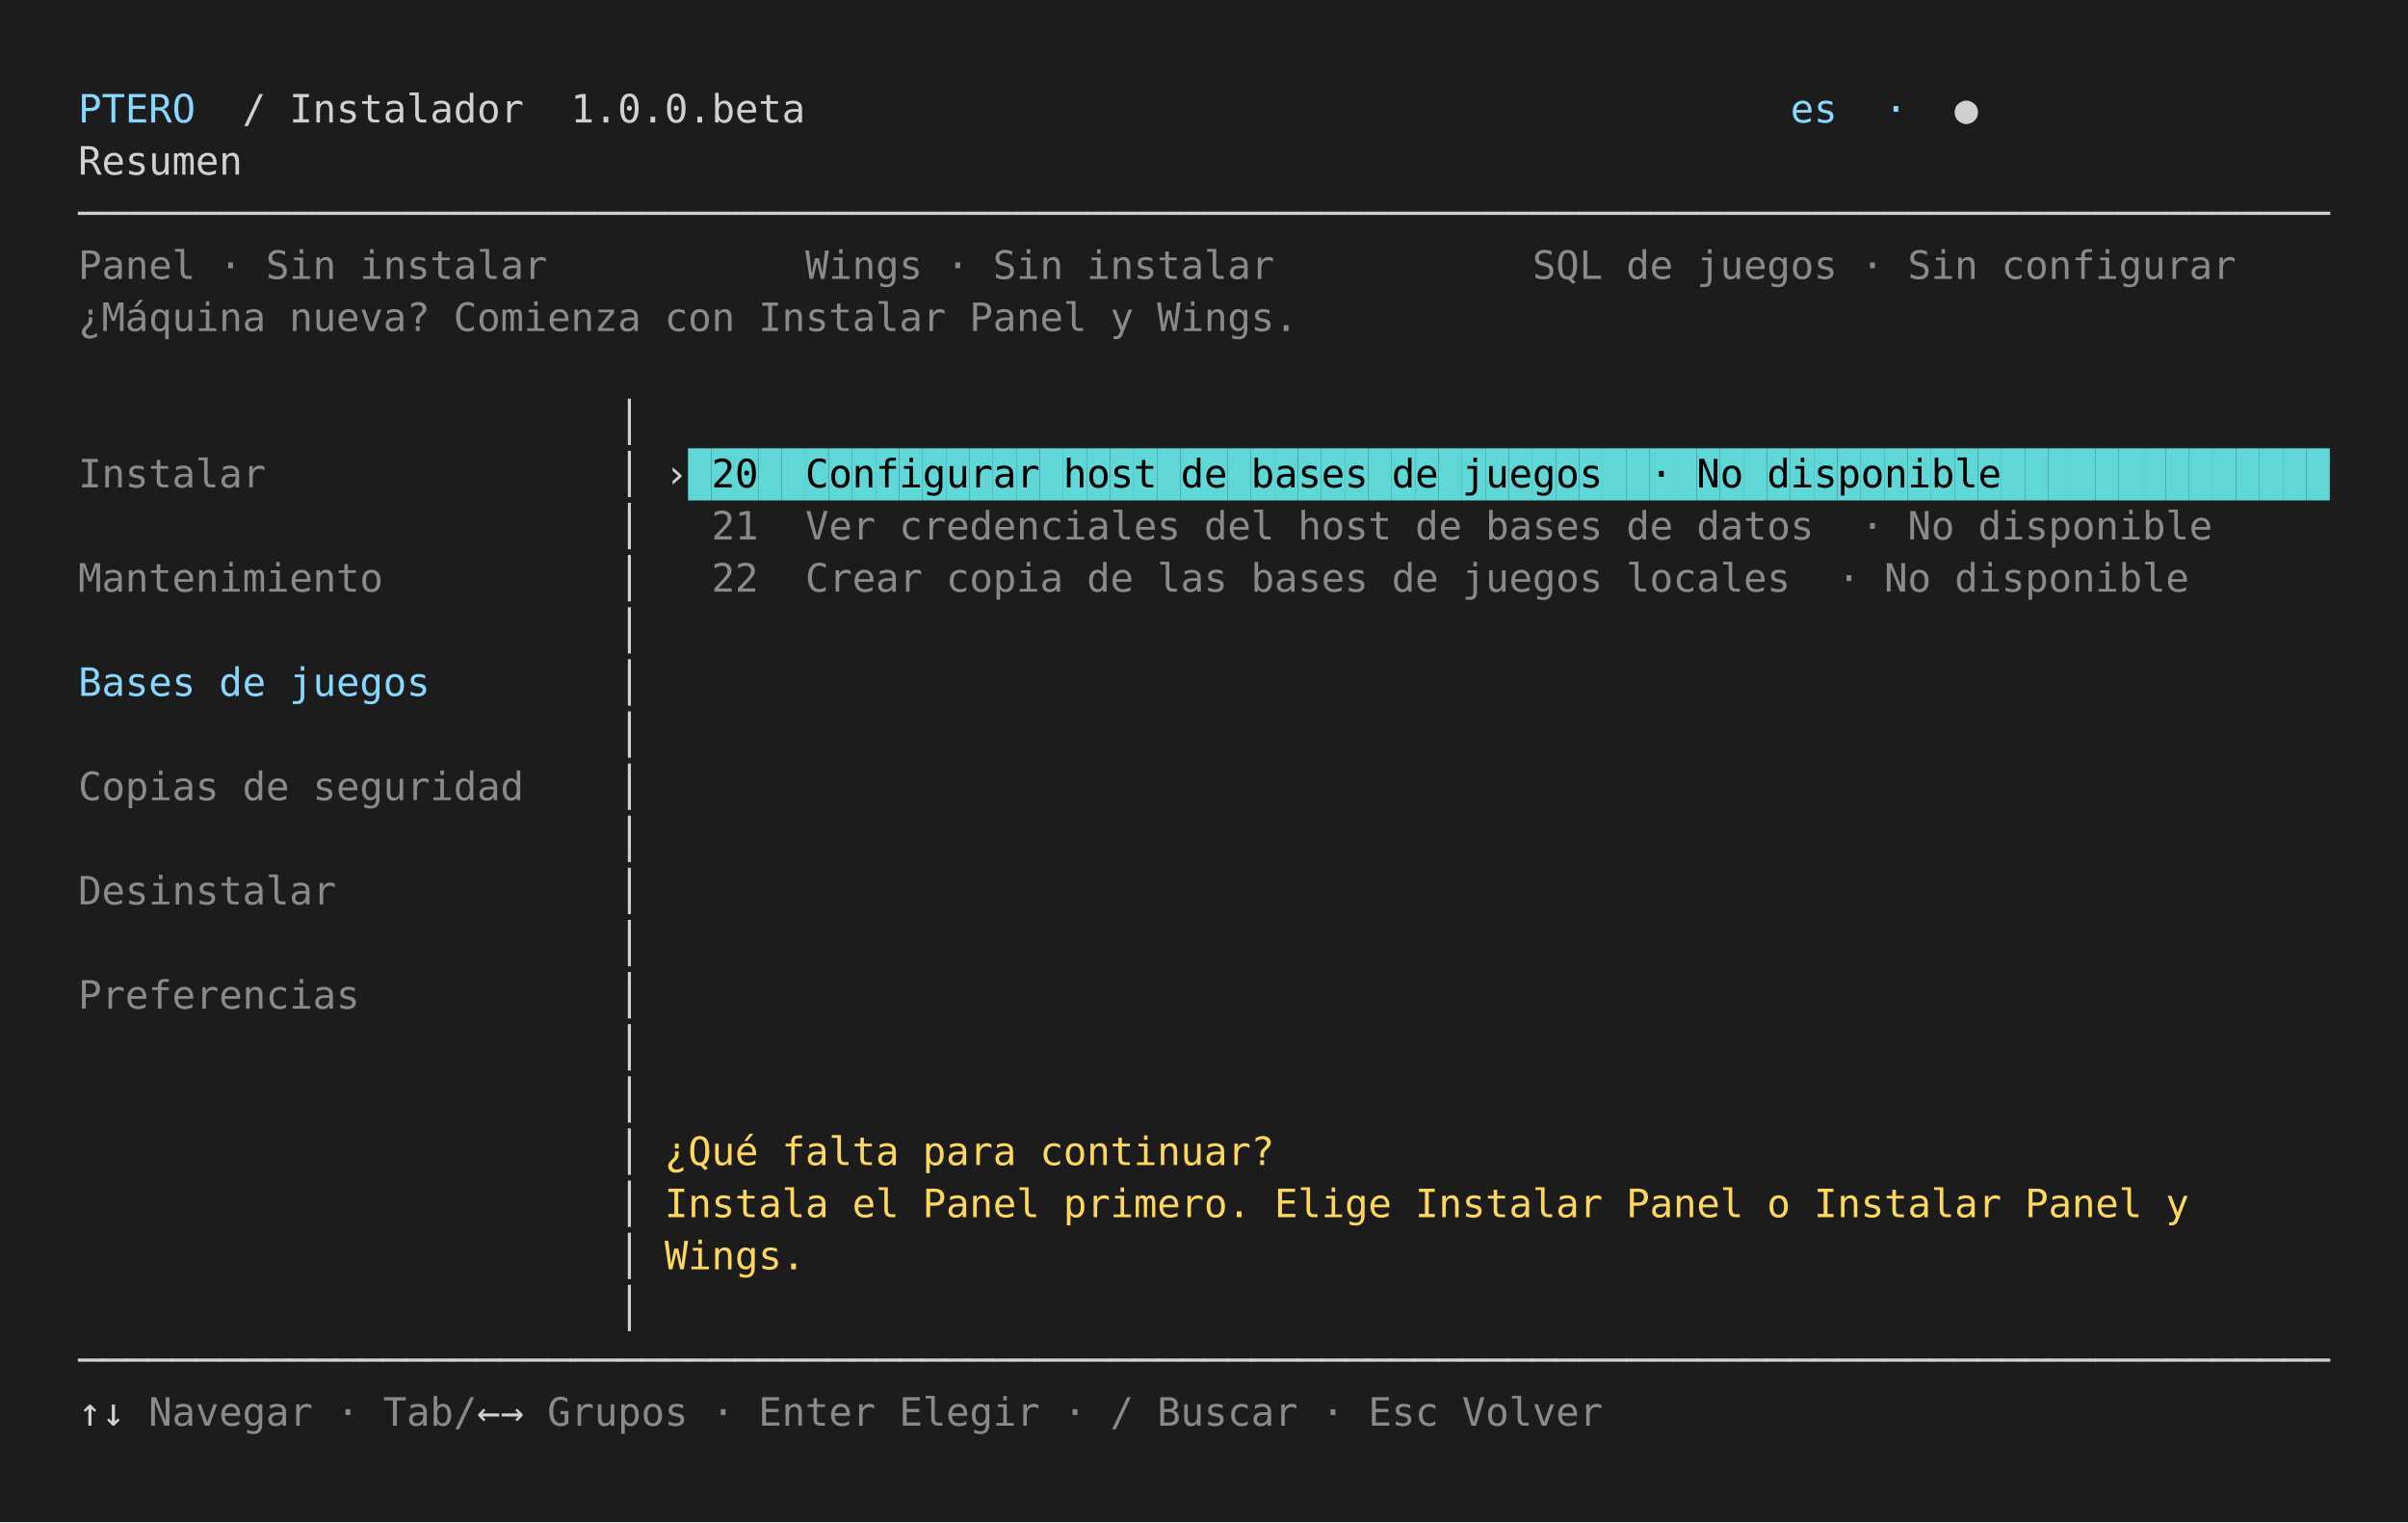
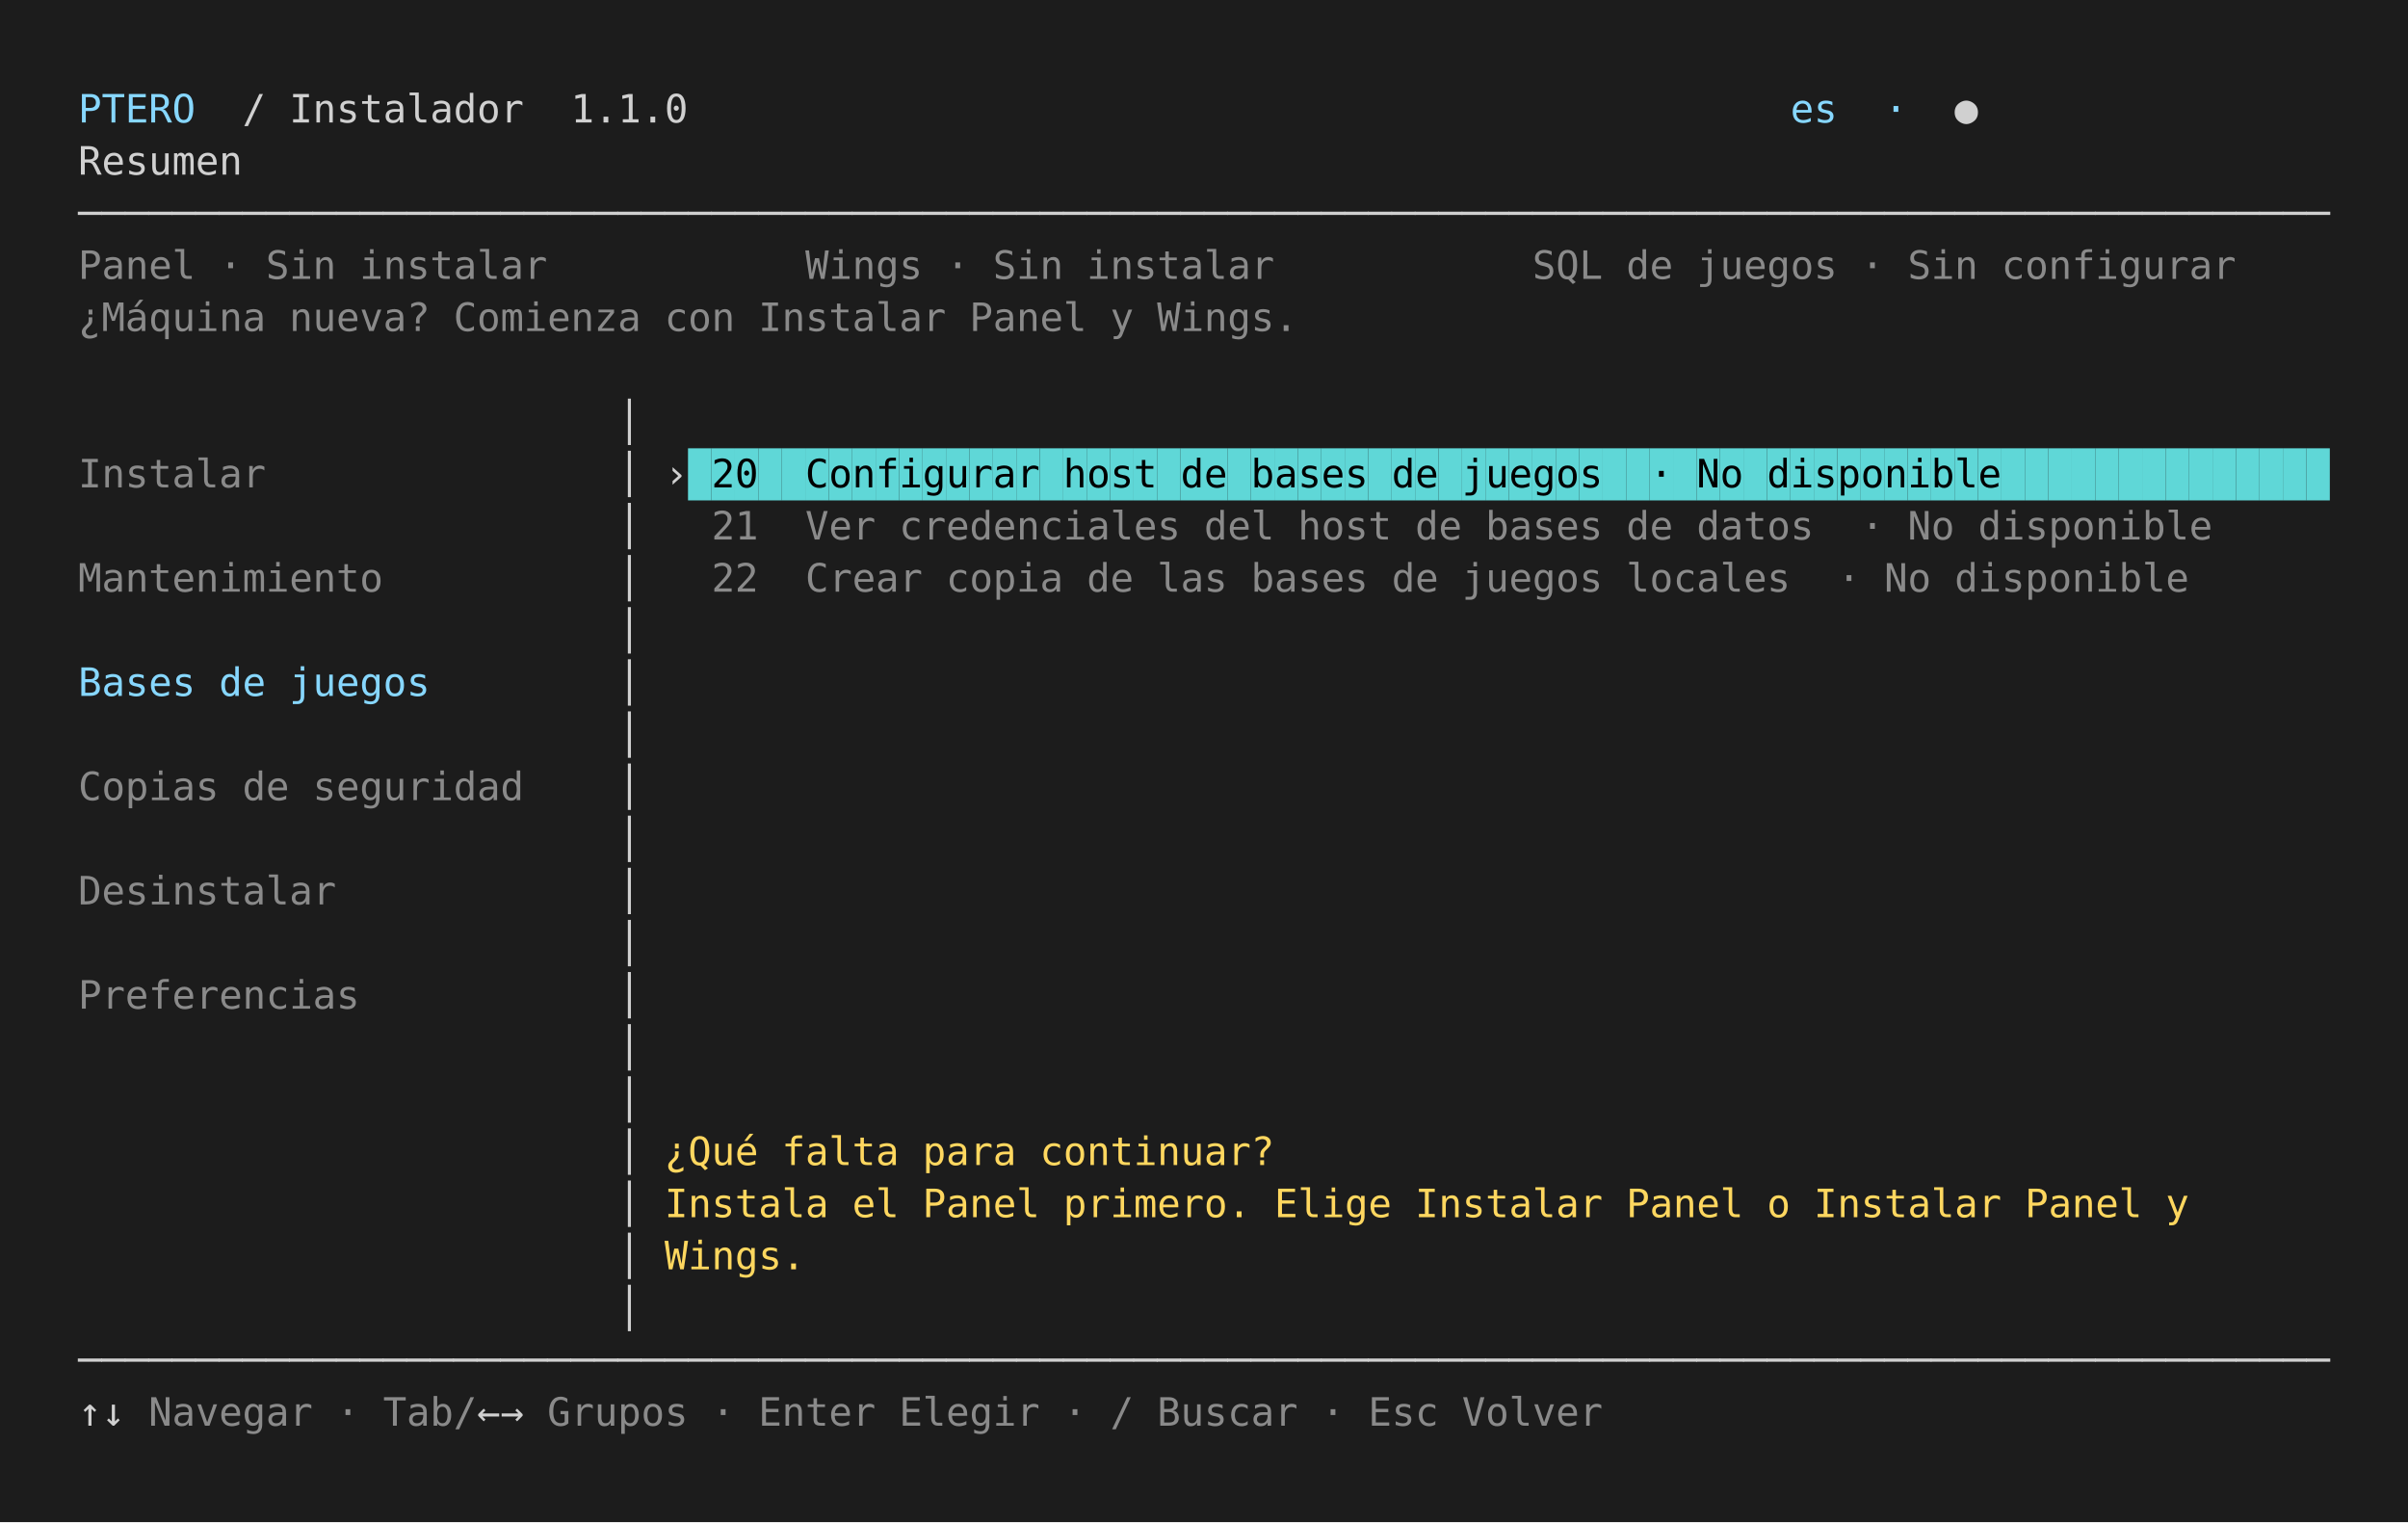
<svg xmlns="http://www.w3.org/2000/svg" width="924" height="584" role="img">
  <rect width="100%" height="100%" fill="#1c1c1c" />
  <g font-family="DejaVu Sans Mono,Consolas,monospace" font-size="15" xml:space="preserve">
    <text x="30" y="47" fill="#87d7ff">P</text>
    <text x="39" y="47" fill="#87d7ff">T</text>
    <text x="48" y="47" fill="#87d7ff">E</text>
    <text x="57" y="47" fill="#87d7ff">R</text>
    <text x="66" y="47" fill="#87d7ff">O</text>
    <text x="93" y="47" fill="#d0d0d0">/</text>
    <text x="111" y="47" fill="#d0d0d0">I</text>
    <text x="120" y="47" fill="#d0d0d0">n</text>
    <text x="129" y="47" fill="#d0d0d0">s</text>
    <text x="138" y="47" fill="#d0d0d0">t</text>
    <text x="147" y="47" fill="#d0d0d0">a</text>
    <text x="156" y="47" fill="#d0d0d0">l</text>
    <text x="165" y="47" fill="#d0d0d0">a</text>
    <text x="174" y="47" fill="#d0d0d0">d</text>
    <text x="183" y="47" fill="#d0d0d0">o</text>
    <text x="192" y="47" fill="#d0d0d0">r</text>
    <text x="219" y="47" fill="#d0d0d0">1</text>
    <text x="228" y="47" fill="#d0d0d0">.</text>
-     <text x="237" y="47" fill="#d0d0d0">0</text>
+     <text x="237" y="47" fill="#d0d0d0">1</text>
    <text x="246" y="47" fill="#d0d0d0">.</text>
    <text x="255" y="47" fill="#d0d0d0">0</text>
-     <text x="264" y="47" fill="#d0d0d0">.</text>
-     <text x="273" y="47" fill="#d0d0d0">b</text>
-     <text x="282" y="47" fill="#d0d0d0">e</text>
-     <text x="291" y="47" fill="#d0d0d0">t</text>
-     <text x="300" y="47" fill="#d0d0d0">a</text>
    <text x="687" y="47" fill="#87d7ff">e</text>
    <text x="696" y="47" fill="#87d7ff">s</text>
    <text x="723" y="47" fill="#87d7ff">·</text>
    <text x="750" y="47" fill="#d0d0d0">●</text>
    <text x="30" y="67" fill="#d0d0d0">R</text>
    <text x="39" y="67" fill="#d0d0d0">e</text>
    <text x="48" y="67" fill="#d0d0d0">s</text>
    <text x="57" y="67" fill="#d0d0d0">u</text>
    <text x="66" y="67" fill="#d0d0d0">m</text>
    <text x="75" y="67" fill="#d0d0d0">e</text>
    <text x="84" y="67" fill="#d0d0d0">n</text>
    <text x="30" y="87" fill="#d0d0d0">─</text>
    <text x="39" y="87" fill="#d0d0d0">─</text>
    <text x="48" y="87" fill="#d0d0d0">─</text>
    <text x="57" y="87" fill="#d0d0d0">─</text>
    <text x="66" y="87" fill="#d0d0d0">─</text>
    <text x="75" y="87" fill="#d0d0d0">─</text>
    <text x="84" y="87" fill="#d0d0d0">─</text>
    <text x="93" y="87" fill="#d0d0d0">─</text>
    <text x="102" y="87" fill="#d0d0d0">─</text>
    <text x="111" y="87" fill="#d0d0d0">─</text>
    <text x="120" y="87" fill="#d0d0d0">─</text>
    <text x="129" y="87" fill="#d0d0d0">─</text>
    <text x="138" y="87" fill="#d0d0d0">─</text>
    <text x="147" y="87" fill="#d0d0d0">─</text>
    <text x="156" y="87" fill="#d0d0d0">─</text>
    <text x="165" y="87" fill="#d0d0d0">─</text>
    <text x="174" y="87" fill="#d0d0d0">─</text>
    <text x="183" y="87" fill="#d0d0d0">─</text>
    <text x="192" y="87" fill="#d0d0d0">─</text>
    <text x="201" y="87" fill="#d0d0d0">─</text>
    <text x="210" y="87" fill="#d0d0d0">─</text>
    <text x="219" y="87" fill="#d0d0d0">─</text>
    <text x="228" y="87" fill="#d0d0d0">─</text>
    <text x="237" y="87" fill="#d0d0d0">─</text>
    <text x="246" y="87" fill="#d0d0d0">─</text>
    <text x="255" y="87" fill="#d0d0d0">─</text>
    <text x="264" y="87" fill="#d0d0d0">─</text>
    <text x="273" y="87" fill="#d0d0d0">─</text>
    <text x="282" y="87" fill="#d0d0d0">─</text>
    <text x="291" y="87" fill="#d0d0d0">─</text>
    <text x="300" y="87" fill="#d0d0d0">─</text>
    <text x="309" y="87" fill="#d0d0d0">─</text>
    <text x="318" y="87" fill="#d0d0d0">─</text>
    <text x="327" y="87" fill="#d0d0d0">─</text>
    <text x="336" y="87" fill="#d0d0d0">─</text>
    <text x="345" y="87" fill="#d0d0d0">─</text>
    <text x="354" y="87" fill="#d0d0d0">─</text>
    <text x="363" y="87" fill="#d0d0d0">─</text>
    <text x="372" y="87" fill="#d0d0d0">─</text>
    <text x="381" y="87" fill="#d0d0d0">─</text>
    <text x="390" y="87" fill="#d0d0d0">─</text>
    <text x="399" y="87" fill="#d0d0d0">─</text>
    <text x="408" y="87" fill="#d0d0d0">─</text>
    <text x="417" y="87" fill="#d0d0d0">─</text>
    <text x="426" y="87" fill="#d0d0d0">─</text>
    <text x="435" y="87" fill="#d0d0d0">─</text>
    <text x="444" y="87" fill="#d0d0d0">─</text>
    <text x="453" y="87" fill="#d0d0d0">─</text>
    <text x="462" y="87" fill="#d0d0d0">─</text>
    <text x="471" y="87" fill="#d0d0d0">─</text>
    <text x="480" y="87" fill="#d0d0d0">─</text>
    <text x="489" y="87" fill="#d0d0d0">─</text>
    <text x="498" y="87" fill="#d0d0d0">─</text>
    <text x="507" y="87" fill="#d0d0d0">─</text>
    <text x="516" y="87" fill="#d0d0d0">─</text>
    <text x="525" y="87" fill="#d0d0d0">─</text>
    <text x="534" y="87" fill="#d0d0d0">─</text>
    <text x="543" y="87" fill="#d0d0d0">─</text>
    <text x="552" y="87" fill="#d0d0d0">─</text>
    <text x="561" y="87" fill="#d0d0d0">─</text>
    <text x="570" y="87" fill="#d0d0d0">─</text>
    <text x="579" y="87" fill="#d0d0d0">─</text>
    <text x="588" y="87" fill="#d0d0d0">─</text>
    <text x="597" y="87" fill="#d0d0d0">─</text>
    <text x="606" y="87" fill="#d0d0d0">─</text>
    <text x="615" y="87" fill="#d0d0d0">─</text>
    <text x="624" y="87" fill="#d0d0d0">─</text>
    <text x="633" y="87" fill="#d0d0d0">─</text>
    <text x="642" y="87" fill="#d0d0d0">─</text>
    <text x="651" y="87" fill="#d0d0d0">─</text>
    <text x="660" y="87" fill="#d0d0d0">─</text>
    <text x="669" y="87" fill="#d0d0d0">─</text>
    <text x="678" y="87" fill="#d0d0d0">─</text>
    <text x="687" y="87" fill="#d0d0d0">─</text>
    <text x="696" y="87" fill="#d0d0d0">─</text>
    <text x="705" y="87" fill="#d0d0d0">─</text>
    <text x="714" y="87" fill="#d0d0d0">─</text>
    <text x="723" y="87" fill="#d0d0d0">─</text>
    <text x="732" y="87" fill="#d0d0d0">─</text>
    <text x="741" y="87" fill="#d0d0d0">─</text>
    <text x="750" y="87" fill="#d0d0d0">─</text>
    <text x="759" y="87" fill="#d0d0d0">─</text>
    <text x="768" y="87" fill="#d0d0d0">─</text>
    <text x="777" y="87" fill="#d0d0d0">─</text>
    <text x="786" y="87" fill="#d0d0d0">─</text>
    <text x="795" y="87" fill="#d0d0d0">─</text>
    <text x="804" y="87" fill="#d0d0d0">─</text>
    <text x="813" y="87" fill="#d0d0d0">─</text>
    <text x="822" y="87" fill="#d0d0d0">─</text>
    <text x="831" y="87" fill="#d0d0d0">─</text>
    <text x="840" y="87" fill="#d0d0d0">─</text>
    <text x="849" y="87" fill="#d0d0d0">─</text>
    <text x="858" y="87" fill="#d0d0d0">─</text>
    <text x="867" y="87" fill="#d0d0d0">─</text>
    <text x="876" y="87" fill="#d0d0d0">─</text>
    <text x="885" y="87" fill="#d0d0d0">─</text>
    <text x="30" y="107" fill="#8a8a8a">P</text>
    <text x="39" y="107" fill="#8a8a8a">a</text>
    <text x="48" y="107" fill="#8a8a8a">n</text>
    <text x="57" y="107" fill="#8a8a8a">e</text>
    <text x="66" y="107" fill="#8a8a8a">l</text>
    <text x="84" y="107" fill="#8a8a8a">·</text>
    <text x="102" y="107" fill="#8a8a8a">S</text>
    <text x="111" y="107" fill="#8a8a8a">i</text>
    <text x="120" y="107" fill="#8a8a8a">n</text>
    <text x="138" y="107" fill="#8a8a8a">i</text>
    <text x="147" y="107" fill="#8a8a8a">n</text>
    <text x="156" y="107" fill="#8a8a8a">s</text>
    <text x="165" y="107" fill="#8a8a8a">t</text>
    <text x="174" y="107" fill="#8a8a8a">a</text>
    <text x="183" y="107" fill="#8a8a8a">l</text>
    <text x="192" y="107" fill="#8a8a8a">a</text>
    <text x="201" y="107" fill="#8a8a8a">r</text>
    <text x="309" y="107" fill="#8a8a8a">W</text>
    <text x="318" y="107" fill="#8a8a8a">i</text>
    <text x="327" y="107" fill="#8a8a8a">n</text>
    <text x="336" y="107" fill="#8a8a8a">g</text>
    <text x="345" y="107" fill="#8a8a8a">s</text>
    <text x="363" y="107" fill="#8a8a8a">·</text>
    <text x="381" y="107" fill="#8a8a8a">S</text>
    <text x="390" y="107" fill="#8a8a8a">i</text>
    <text x="399" y="107" fill="#8a8a8a">n</text>
    <text x="417" y="107" fill="#8a8a8a">i</text>
    <text x="426" y="107" fill="#8a8a8a">n</text>
    <text x="435" y="107" fill="#8a8a8a">s</text>
    <text x="444" y="107" fill="#8a8a8a">t</text>
    <text x="453" y="107" fill="#8a8a8a">a</text>
    <text x="462" y="107" fill="#8a8a8a">l</text>
    <text x="471" y="107" fill="#8a8a8a">a</text>
    <text x="480" y="107" fill="#8a8a8a">r</text>
    <text x="588" y="107" fill="#8a8a8a">S</text>
    <text x="597" y="107" fill="#8a8a8a">Q</text>
    <text x="606" y="107" fill="#8a8a8a">L</text>
    <text x="624" y="107" fill="#8a8a8a">d</text>
    <text x="633" y="107" fill="#8a8a8a">e</text>
    <text x="651" y="107" fill="#8a8a8a">j</text>
    <text x="660" y="107" fill="#8a8a8a">u</text>
    <text x="669" y="107" fill="#8a8a8a">e</text>
    <text x="678" y="107" fill="#8a8a8a">g</text>
    <text x="687" y="107" fill="#8a8a8a">o</text>
    <text x="696" y="107" fill="#8a8a8a">s</text>
    <text x="714" y="107" fill="#8a8a8a">·</text>
    <text x="732" y="107" fill="#8a8a8a">S</text>
    <text x="741" y="107" fill="#8a8a8a">i</text>
    <text x="750" y="107" fill="#8a8a8a">n</text>
    <text x="768" y="107" fill="#8a8a8a">c</text>
    <text x="777" y="107" fill="#8a8a8a">o</text>
    <text x="786" y="107" fill="#8a8a8a">n</text>
    <text x="795" y="107" fill="#8a8a8a">f</text>
    <text x="804" y="107" fill="#8a8a8a">i</text>
    <text x="813" y="107" fill="#8a8a8a">g</text>
    <text x="822" y="107" fill="#8a8a8a">u</text>
    <text x="831" y="107" fill="#8a8a8a">r</text>
    <text x="840" y="107" fill="#8a8a8a">a</text>
    <text x="849" y="107" fill="#8a8a8a">r</text>
    <text x="30" y="127" fill="#8a8a8a">¿</text>
    <text x="39" y="127" fill="#8a8a8a">M</text>
    <text x="48" y="127" fill="#8a8a8a">á</text>
    <text x="57" y="127" fill="#8a8a8a">q</text>
    <text x="66" y="127" fill="#8a8a8a">u</text>
    <text x="75" y="127" fill="#8a8a8a">i</text>
    <text x="84" y="127" fill="#8a8a8a">n</text>
    <text x="93" y="127" fill="#8a8a8a">a</text>
    <text x="111" y="127" fill="#8a8a8a">n</text>
    <text x="120" y="127" fill="#8a8a8a">u</text>
    <text x="129" y="127" fill="#8a8a8a">e</text>
    <text x="138" y="127" fill="#8a8a8a">v</text>
    <text x="147" y="127" fill="#8a8a8a">a</text>
    <text x="156" y="127" fill="#8a8a8a">?</text>
    <text x="174" y="127" fill="#8a8a8a">C</text>
    <text x="183" y="127" fill="#8a8a8a">o</text>
    <text x="192" y="127" fill="#8a8a8a">m</text>
    <text x="201" y="127" fill="#8a8a8a">i</text>
    <text x="210" y="127" fill="#8a8a8a">e</text>
    <text x="219" y="127" fill="#8a8a8a">n</text>
    <text x="228" y="127" fill="#8a8a8a">z</text>
    <text x="237" y="127" fill="#8a8a8a">a</text>
    <text x="255" y="127" fill="#8a8a8a">c</text>
    <text x="264" y="127" fill="#8a8a8a">o</text>
    <text x="273" y="127" fill="#8a8a8a">n</text>
    <text x="291" y="127" fill="#8a8a8a">I</text>
    <text x="300" y="127" fill="#8a8a8a">n</text>
    <text x="309" y="127" fill="#8a8a8a">s</text>
    <text x="318" y="127" fill="#8a8a8a">t</text>
    <text x="327" y="127" fill="#8a8a8a">a</text>
    <text x="336" y="127" fill="#8a8a8a">l</text>
    <text x="345" y="127" fill="#8a8a8a">a</text>
    <text x="354" y="127" fill="#8a8a8a">r</text>
    <text x="372" y="127" fill="#8a8a8a">P</text>
    <text x="381" y="127" fill="#8a8a8a">a</text>
    <text x="390" y="127" fill="#8a8a8a">n</text>
    <text x="399" y="127" fill="#8a8a8a">e</text>
    <text x="408" y="127" fill="#8a8a8a">l</text>
    <text x="426" y="127" fill="#8a8a8a">y</text>
    <text x="444" y="127" fill="#8a8a8a">W</text>
    <text x="453" y="127" fill="#8a8a8a">i</text>
    <text x="462" y="127" fill="#8a8a8a">n</text>
    <text x="471" y="127" fill="#8a8a8a">g</text>
    <text x="480" y="127" fill="#8a8a8a">s</text>
    <text x="489" y="127" fill="#8a8a8a">.</text>
    <text x="237" y="167" fill="#d0d0d0">│</text>
    <text x="30" y="187" fill="#8a8a8a">I</text>
    <text x="39" y="187" fill="#8a8a8a">n</text>
    <text x="48" y="187" fill="#8a8a8a">s</text>
    <text x="57" y="187" fill="#8a8a8a">t</text>
    <text x="66" y="187" fill="#8a8a8a">a</text>
    <text x="75" y="187" fill="#8a8a8a">l</text>
    <text x="84" y="187" fill="#8a8a8a">a</text>
    <text x="93" y="187" fill="#8a8a8a">r</text>
    <text x="237" y="187" fill="#d0d0d0">│</text>
    <text x="255" y="187" fill="#d0d0d0">›</text>
    <rect x="264" y="172" width="9" height="20" fill="#5fd7d7" />
    <rect x="273" y="172" width="9" height="20" fill="#5fd7d7" />
    <text x="273" y="187" fill="#000000">2</text>
    <rect x="282" y="172" width="9" height="20" fill="#5fd7d7" />
    <text x="282" y="187" fill="#000000">0</text>
    <rect x="291" y="172" width="9" height="20" fill="#5fd7d7" />
    <rect x="300" y="172" width="9" height="20" fill="#5fd7d7" />
    <rect x="309" y="172" width="9" height="20" fill="#5fd7d7" />
    <text x="309" y="187" fill="#000000">C</text>
    <rect x="318" y="172" width="9" height="20" fill="#5fd7d7" />
    <text x="318" y="187" fill="#000000">o</text>
    <rect x="327" y="172" width="9" height="20" fill="#5fd7d7" />
    <text x="327" y="187" fill="#000000">n</text>
    <rect x="336" y="172" width="9" height="20" fill="#5fd7d7" />
    <text x="336" y="187" fill="#000000">f</text>
    <rect x="345" y="172" width="9" height="20" fill="#5fd7d7" />
    <text x="345" y="187" fill="#000000">i</text>
    <rect x="354" y="172" width="9" height="20" fill="#5fd7d7" />
    <text x="354" y="187" fill="#000000">g</text>
    <rect x="363" y="172" width="9" height="20" fill="#5fd7d7" />
    <text x="363" y="187" fill="#000000">u</text>
    <rect x="372" y="172" width="9" height="20" fill="#5fd7d7" />
    <text x="372" y="187" fill="#000000">r</text>
    <rect x="381" y="172" width="9" height="20" fill="#5fd7d7" />
    <text x="381" y="187" fill="#000000">a</text>
    <rect x="390" y="172" width="9" height="20" fill="#5fd7d7" />
    <text x="390" y="187" fill="#000000">r</text>
    <rect x="399" y="172" width="9" height="20" fill="#5fd7d7" />
    <rect x="408" y="172" width="9" height="20" fill="#5fd7d7" />
    <text x="408" y="187" fill="#000000">h</text>
    <rect x="417" y="172" width="9" height="20" fill="#5fd7d7" />
    <text x="417" y="187" fill="#000000">o</text>
    <rect x="426" y="172" width="9" height="20" fill="#5fd7d7" />
    <text x="426" y="187" fill="#000000">s</text>
    <rect x="435" y="172" width="9" height="20" fill="#5fd7d7" />
    <text x="435" y="187" fill="#000000">t</text>
    <rect x="444" y="172" width="9" height="20" fill="#5fd7d7" />
    <rect x="453" y="172" width="9" height="20" fill="#5fd7d7" />
    <text x="453" y="187" fill="#000000">d</text>
    <rect x="462" y="172" width="9" height="20" fill="#5fd7d7" />
    <text x="462" y="187" fill="#000000">e</text>
    <rect x="471" y="172" width="9" height="20" fill="#5fd7d7" />
    <rect x="480" y="172" width="9" height="20" fill="#5fd7d7" />
    <text x="480" y="187" fill="#000000">b</text>
    <rect x="489" y="172" width="9" height="20" fill="#5fd7d7" />
    <text x="489" y="187" fill="#000000">a</text>
    <rect x="498" y="172" width="9" height="20" fill="#5fd7d7" />
    <text x="498" y="187" fill="#000000">s</text>
    <rect x="507" y="172" width="9" height="20" fill="#5fd7d7" />
    <text x="507" y="187" fill="#000000">e</text>
    <rect x="516" y="172" width="9" height="20" fill="#5fd7d7" />
    <text x="516" y="187" fill="#000000">s</text>
    <rect x="525" y="172" width="9" height="20" fill="#5fd7d7" />
    <rect x="534" y="172" width="9" height="20" fill="#5fd7d7" />
    <text x="534" y="187" fill="#000000">d</text>
    <rect x="543" y="172" width="9" height="20" fill="#5fd7d7" />
    <text x="543" y="187" fill="#000000">e</text>
    <rect x="552" y="172" width="9" height="20" fill="#5fd7d7" />
    <rect x="561" y="172" width="9" height="20" fill="#5fd7d7" />
    <text x="561" y="187" fill="#000000">j</text>
    <rect x="570" y="172" width="9" height="20" fill="#5fd7d7" />
    <text x="570" y="187" fill="#000000">u</text>
    <rect x="579" y="172" width="9" height="20" fill="#5fd7d7" />
    <text x="579" y="187" fill="#000000">e</text>
    <rect x="588" y="172" width="9" height="20" fill="#5fd7d7" />
    <text x="588" y="187" fill="#000000">g</text>
    <rect x="597" y="172" width="9" height="20" fill="#5fd7d7" />
    <text x="597" y="187" fill="#000000">o</text>
    <rect x="606" y="172" width="9" height="20" fill="#5fd7d7" />
    <text x="606" y="187" fill="#000000">s</text>
    <rect x="615" y="172" width="9" height="20" fill="#5fd7d7" />
    <rect x="624" y="172" width="9" height="20" fill="#5fd7d7" />
    <rect x="633" y="172" width="9" height="20" fill="#5fd7d7" />
    <text x="633" y="187" fill="#000000">·</text>
    <rect x="642" y="172" width="9" height="20" fill="#5fd7d7" />
    <rect x="651" y="172" width="9" height="20" fill="#5fd7d7" />
    <text x="651" y="187" fill="#000000">N</text>
    <rect x="660" y="172" width="9" height="20" fill="#5fd7d7" />
    <text x="660" y="187" fill="#000000">o</text>
    <rect x="669" y="172" width="9" height="20" fill="#5fd7d7" />
    <rect x="678" y="172" width="9" height="20" fill="#5fd7d7" />
    <text x="678" y="187" fill="#000000">d</text>
    <rect x="687" y="172" width="9" height="20" fill="#5fd7d7" />
    <text x="687" y="187" fill="#000000">i</text>
    <rect x="696" y="172" width="9" height="20" fill="#5fd7d7" />
    <text x="696" y="187" fill="#000000">s</text>
    <rect x="705" y="172" width="9" height="20" fill="#5fd7d7" />
    <text x="705" y="187" fill="#000000">p</text>
    <rect x="714" y="172" width="9" height="20" fill="#5fd7d7" />
    <text x="714" y="187" fill="#000000">o</text>
    <rect x="723" y="172" width="9" height="20" fill="#5fd7d7" />
    <text x="723" y="187" fill="#000000">n</text>
    <rect x="732" y="172" width="9" height="20" fill="#5fd7d7" />
    <text x="732" y="187" fill="#000000">i</text>
    <rect x="741" y="172" width="9" height="20" fill="#5fd7d7" />
    <text x="741" y="187" fill="#000000">b</text>
    <rect x="750" y="172" width="9" height="20" fill="#5fd7d7" />
    <text x="750" y="187" fill="#000000">l</text>
    <rect x="759" y="172" width="9" height="20" fill="#5fd7d7" />
    <text x="759" y="187" fill="#000000">e</text>
    <rect x="768" y="172" width="9" height="20" fill="#5fd7d7" />
    <rect x="777" y="172" width="9" height="20" fill="#5fd7d7" />
    <rect x="786" y="172" width="9" height="20" fill="#5fd7d7" />
    <rect x="795" y="172" width="9" height="20" fill="#5fd7d7" />
    <rect x="804" y="172" width="9" height="20" fill="#5fd7d7" />
    <rect x="813" y="172" width="9" height="20" fill="#5fd7d7" />
    <rect x="822" y="172" width="9" height="20" fill="#5fd7d7" />
    <rect x="831" y="172" width="9" height="20" fill="#5fd7d7" />
    <rect x="840" y="172" width="9" height="20" fill="#5fd7d7" />
    <rect x="849" y="172" width="9" height="20" fill="#5fd7d7" />
    <rect x="858" y="172" width="9" height="20" fill="#5fd7d7" />
    <rect x="867" y="172" width="9" height="20" fill="#5fd7d7" />
    <rect x="876" y="172" width="9" height="20" fill="#5fd7d7" />
    <rect x="885" y="172" width="9" height="20" fill="#5fd7d7" />
    <text x="237" y="207" fill="#d0d0d0">│</text>
    <text x="273" y="207" fill="#8a8a8a">2</text>
    <text x="282" y="207" fill="#8a8a8a">1</text>
    <text x="309" y="207" fill="#8a8a8a">V</text>
    <text x="318" y="207" fill="#8a8a8a">e</text>
    <text x="327" y="207" fill="#8a8a8a">r</text>
    <text x="345" y="207" fill="#8a8a8a">c</text>
    <text x="354" y="207" fill="#8a8a8a">r</text>
    <text x="363" y="207" fill="#8a8a8a">e</text>
    <text x="372" y="207" fill="#8a8a8a">d</text>
    <text x="381" y="207" fill="#8a8a8a">e</text>
    <text x="390" y="207" fill="#8a8a8a">n</text>
    <text x="399" y="207" fill="#8a8a8a">c</text>
    <text x="408" y="207" fill="#8a8a8a">i</text>
    <text x="417" y="207" fill="#8a8a8a">a</text>
    <text x="426" y="207" fill="#8a8a8a">l</text>
    <text x="435" y="207" fill="#8a8a8a">e</text>
    <text x="444" y="207" fill="#8a8a8a">s</text>
    <text x="462" y="207" fill="#8a8a8a">d</text>
    <text x="471" y="207" fill="#8a8a8a">e</text>
    <text x="480" y="207" fill="#8a8a8a">l</text>
    <text x="498" y="207" fill="#8a8a8a">h</text>
    <text x="507" y="207" fill="#8a8a8a">o</text>
    <text x="516" y="207" fill="#8a8a8a">s</text>
    <text x="525" y="207" fill="#8a8a8a">t</text>
    <text x="543" y="207" fill="#8a8a8a">d</text>
    <text x="552" y="207" fill="#8a8a8a">e</text>
    <text x="570" y="207" fill="#8a8a8a">b</text>
    <text x="579" y="207" fill="#8a8a8a">a</text>
    <text x="588" y="207" fill="#8a8a8a">s</text>
    <text x="597" y="207" fill="#8a8a8a">e</text>
    <text x="606" y="207" fill="#8a8a8a">s</text>
    <text x="624" y="207" fill="#8a8a8a">d</text>
    <text x="633" y="207" fill="#8a8a8a">e</text>
    <text x="651" y="207" fill="#8a8a8a">d</text>
    <text x="660" y="207" fill="#8a8a8a">a</text>
    <text x="669" y="207" fill="#8a8a8a">t</text>
    <text x="678" y="207" fill="#8a8a8a">o</text>
    <text x="687" y="207" fill="#8a8a8a">s</text>
    <text x="714" y="207" fill="#8a8a8a">·</text>
    <text x="732" y="207" fill="#8a8a8a">N</text>
    <text x="741" y="207" fill="#8a8a8a">o</text>
    <text x="759" y="207" fill="#8a8a8a">d</text>
    <text x="768" y="207" fill="#8a8a8a">i</text>
    <text x="777" y="207" fill="#8a8a8a">s</text>
    <text x="786" y="207" fill="#8a8a8a">p</text>
    <text x="795" y="207" fill="#8a8a8a">o</text>
    <text x="804" y="207" fill="#8a8a8a">n</text>
    <text x="813" y="207" fill="#8a8a8a">i</text>
    <text x="822" y="207" fill="#8a8a8a">b</text>
    <text x="831" y="207" fill="#8a8a8a">l</text>
    <text x="840" y="207" fill="#8a8a8a">e</text>
    <text x="30" y="227" fill="#8a8a8a">M</text>
    <text x="39" y="227" fill="#8a8a8a">a</text>
    <text x="48" y="227" fill="#8a8a8a">n</text>
    <text x="57" y="227" fill="#8a8a8a">t</text>
    <text x="66" y="227" fill="#8a8a8a">e</text>
    <text x="75" y="227" fill="#8a8a8a">n</text>
    <text x="84" y="227" fill="#8a8a8a">i</text>
    <text x="93" y="227" fill="#8a8a8a">m</text>
    <text x="102" y="227" fill="#8a8a8a">i</text>
    <text x="111" y="227" fill="#8a8a8a">e</text>
    <text x="120" y="227" fill="#8a8a8a">n</text>
    <text x="129" y="227" fill="#8a8a8a">t</text>
    <text x="138" y="227" fill="#8a8a8a">o</text>
    <text x="237" y="227" fill="#d0d0d0">│</text>
    <text x="273" y="227" fill="#8a8a8a">2</text>
    <text x="282" y="227" fill="#8a8a8a">2</text>
    <text x="309" y="227" fill="#8a8a8a">C</text>
    <text x="318" y="227" fill="#8a8a8a">r</text>
    <text x="327" y="227" fill="#8a8a8a">e</text>
    <text x="336" y="227" fill="#8a8a8a">a</text>
    <text x="345" y="227" fill="#8a8a8a">r</text>
    <text x="363" y="227" fill="#8a8a8a">c</text>
    <text x="372" y="227" fill="#8a8a8a">o</text>
    <text x="381" y="227" fill="#8a8a8a">p</text>
    <text x="390" y="227" fill="#8a8a8a">i</text>
    <text x="399" y="227" fill="#8a8a8a">a</text>
    <text x="417" y="227" fill="#8a8a8a">d</text>
    <text x="426" y="227" fill="#8a8a8a">e</text>
    <text x="444" y="227" fill="#8a8a8a">l</text>
    <text x="453" y="227" fill="#8a8a8a">a</text>
    <text x="462" y="227" fill="#8a8a8a">s</text>
    <text x="480" y="227" fill="#8a8a8a">b</text>
    <text x="489" y="227" fill="#8a8a8a">a</text>
    <text x="498" y="227" fill="#8a8a8a">s</text>
    <text x="507" y="227" fill="#8a8a8a">e</text>
    <text x="516" y="227" fill="#8a8a8a">s</text>
    <text x="534" y="227" fill="#8a8a8a">d</text>
    <text x="543" y="227" fill="#8a8a8a">e</text>
    <text x="561" y="227" fill="#8a8a8a">j</text>
    <text x="570" y="227" fill="#8a8a8a">u</text>
    <text x="579" y="227" fill="#8a8a8a">e</text>
    <text x="588" y="227" fill="#8a8a8a">g</text>
    <text x="597" y="227" fill="#8a8a8a">o</text>
    <text x="606" y="227" fill="#8a8a8a">s</text>
    <text x="624" y="227" fill="#8a8a8a">l</text>
    <text x="633" y="227" fill="#8a8a8a">o</text>
    <text x="642" y="227" fill="#8a8a8a">c</text>
    <text x="651" y="227" fill="#8a8a8a">a</text>
    <text x="660" y="227" fill="#8a8a8a">l</text>
    <text x="669" y="227" fill="#8a8a8a">e</text>
    <text x="678" y="227" fill="#8a8a8a">s</text>
    <text x="705" y="227" fill="#8a8a8a">·</text>
    <text x="723" y="227" fill="#8a8a8a">N</text>
    <text x="732" y="227" fill="#8a8a8a">o</text>
    <text x="750" y="227" fill="#8a8a8a">d</text>
    <text x="759" y="227" fill="#8a8a8a">i</text>
    <text x="768" y="227" fill="#8a8a8a">s</text>
    <text x="777" y="227" fill="#8a8a8a">p</text>
    <text x="786" y="227" fill="#8a8a8a">o</text>
    <text x="795" y="227" fill="#8a8a8a">n</text>
    <text x="804" y="227" fill="#8a8a8a">i</text>
    <text x="813" y="227" fill="#8a8a8a">b</text>
    <text x="822" y="227" fill="#8a8a8a">l</text>
    <text x="831" y="227" fill="#8a8a8a">e</text>
    <text x="237" y="247" fill="#d0d0d0">│</text>
    <text x="30" y="267" fill="#87d7ff">B</text>
    <text x="39" y="267" fill="#87d7ff">a</text>
    <text x="48" y="267" fill="#87d7ff">s</text>
    <text x="57" y="267" fill="#87d7ff">e</text>
    <text x="66" y="267" fill="#87d7ff">s</text>
    <text x="84" y="267" fill="#87d7ff">d</text>
    <text x="93" y="267" fill="#87d7ff">e</text>
    <text x="111" y="267" fill="#87d7ff">j</text>
    <text x="120" y="267" fill="#87d7ff">u</text>
    <text x="129" y="267" fill="#87d7ff">e</text>
    <text x="138" y="267" fill="#87d7ff">g</text>
    <text x="147" y="267" fill="#87d7ff">o</text>
    <text x="156" y="267" fill="#87d7ff">s</text>
    <text x="237" y="267" fill="#d0d0d0">│</text>
    <text x="237" y="287" fill="#d0d0d0">│</text>
    <text x="30" y="307" fill="#8a8a8a">C</text>
    <text x="39" y="307" fill="#8a8a8a">o</text>
    <text x="48" y="307" fill="#8a8a8a">p</text>
    <text x="57" y="307" fill="#8a8a8a">i</text>
    <text x="66" y="307" fill="#8a8a8a">a</text>
    <text x="75" y="307" fill="#8a8a8a">s</text>
    <text x="93" y="307" fill="#8a8a8a">d</text>
    <text x="102" y="307" fill="#8a8a8a">e</text>
    <text x="120" y="307" fill="#8a8a8a">s</text>
    <text x="129" y="307" fill="#8a8a8a">e</text>
    <text x="138" y="307" fill="#8a8a8a">g</text>
    <text x="147" y="307" fill="#8a8a8a">u</text>
    <text x="156" y="307" fill="#8a8a8a">r</text>
    <text x="165" y="307" fill="#8a8a8a">i</text>
    <text x="174" y="307" fill="#8a8a8a">d</text>
    <text x="183" y="307" fill="#8a8a8a">a</text>
    <text x="192" y="307" fill="#8a8a8a">d</text>
    <text x="237" y="307" fill="#d0d0d0">│</text>
    <text x="237" y="327" fill="#d0d0d0">│</text>
    <text x="30" y="347" fill="#8a8a8a">D</text>
    <text x="39" y="347" fill="#8a8a8a">e</text>
    <text x="48" y="347" fill="#8a8a8a">s</text>
    <text x="57" y="347" fill="#8a8a8a">i</text>
    <text x="66" y="347" fill="#8a8a8a">n</text>
    <text x="75" y="347" fill="#8a8a8a">s</text>
    <text x="84" y="347" fill="#8a8a8a">t</text>
    <text x="93" y="347" fill="#8a8a8a">a</text>
    <text x="102" y="347" fill="#8a8a8a">l</text>
    <text x="111" y="347" fill="#8a8a8a">a</text>
    <text x="120" y="347" fill="#8a8a8a">r</text>
    <text x="237" y="347" fill="#d0d0d0">│</text>
    <text x="237" y="367" fill="#d0d0d0">│</text>
    <text x="30" y="387" fill="#8a8a8a">P</text>
    <text x="39" y="387" fill="#8a8a8a">r</text>
    <text x="48" y="387" fill="#8a8a8a">e</text>
    <text x="57" y="387" fill="#8a8a8a">f</text>
    <text x="66" y="387" fill="#8a8a8a">e</text>
    <text x="75" y="387" fill="#8a8a8a">r</text>
    <text x="84" y="387" fill="#8a8a8a">e</text>
    <text x="93" y="387" fill="#8a8a8a">n</text>
    <text x="102" y="387" fill="#8a8a8a">c</text>
    <text x="111" y="387" fill="#8a8a8a">i</text>
    <text x="120" y="387" fill="#8a8a8a">a</text>
    <text x="129" y="387" fill="#8a8a8a">s</text>
    <text x="237" y="387" fill="#d0d0d0">│</text>
    <text x="237" y="407" fill="#d0d0d0">│</text>
    <text x="237" y="427" fill="#d0d0d0">│</text>
    <text x="237" y="447" fill="#d0d0d0">│</text>
    <text x="255" y="447" fill="#ffd75f">¿</text>
    <text x="264" y="447" fill="#ffd75f">Q</text>
    <text x="273" y="447" fill="#ffd75f">u</text>
    <text x="282" y="447" fill="#ffd75f">é</text>
    <text x="300" y="447" fill="#ffd75f">f</text>
    <text x="309" y="447" fill="#ffd75f">a</text>
    <text x="318" y="447" fill="#ffd75f">l</text>
    <text x="327" y="447" fill="#ffd75f">t</text>
    <text x="336" y="447" fill="#ffd75f">a</text>
    <text x="354" y="447" fill="#ffd75f">p</text>
    <text x="363" y="447" fill="#ffd75f">a</text>
    <text x="372" y="447" fill="#ffd75f">r</text>
    <text x="381" y="447" fill="#ffd75f">a</text>
    <text x="399" y="447" fill="#ffd75f">c</text>
    <text x="408" y="447" fill="#ffd75f">o</text>
    <text x="417" y="447" fill="#ffd75f">n</text>
    <text x="426" y="447" fill="#ffd75f">t</text>
    <text x="435" y="447" fill="#ffd75f">i</text>
    <text x="444" y="447" fill="#ffd75f">n</text>
    <text x="453" y="447" fill="#ffd75f">u</text>
    <text x="462" y="447" fill="#ffd75f">a</text>
    <text x="471" y="447" fill="#ffd75f">r</text>
    <text x="480" y="447" fill="#ffd75f">?</text>
    <text x="237" y="467" fill="#d0d0d0">│</text>
    <text x="255" y="467" fill="#ffd75f">I</text>
    <text x="264" y="467" fill="#ffd75f">n</text>
    <text x="273" y="467" fill="#ffd75f">s</text>
    <text x="282" y="467" fill="#ffd75f">t</text>
    <text x="291" y="467" fill="#ffd75f">a</text>
    <text x="300" y="467" fill="#ffd75f">l</text>
    <text x="309" y="467" fill="#ffd75f">a</text>
    <text x="327" y="467" fill="#ffd75f">e</text>
    <text x="336" y="467" fill="#ffd75f">l</text>
    <text x="354" y="467" fill="#ffd75f">P</text>
    <text x="363" y="467" fill="#ffd75f">a</text>
    <text x="372" y="467" fill="#ffd75f">n</text>
    <text x="381" y="467" fill="#ffd75f">e</text>
    <text x="390" y="467" fill="#ffd75f">l</text>
    <text x="408" y="467" fill="#ffd75f">p</text>
    <text x="417" y="467" fill="#ffd75f">r</text>
    <text x="426" y="467" fill="#ffd75f">i</text>
    <text x="435" y="467" fill="#ffd75f">m</text>
    <text x="444" y="467" fill="#ffd75f">e</text>
    <text x="453" y="467" fill="#ffd75f">r</text>
    <text x="462" y="467" fill="#ffd75f">o</text>
    <text x="471" y="467" fill="#ffd75f">.</text>
    <text x="489" y="467" fill="#ffd75f">E</text>
    <text x="498" y="467" fill="#ffd75f">l</text>
    <text x="507" y="467" fill="#ffd75f">i</text>
    <text x="516" y="467" fill="#ffd75f">g</text>
    <text x="525" y="467" fill="#ffd75f">e</text>
    <text x="543" y="467" fill="#ffd75f">I</text>
    <text x="552" y="467" fill="#ffd75f">n</text>
    <text x="561" y="467" fill="#ffd75f">s</text>
    <text x="570" y="467" fill="#ffd75f">t</text>
    <text x="579" y="467" fill="#ffd75f">a</text>
    <text x="588" y="467" fill="#ffd75f">l</text>
    <text x="597" y="467" fill="#ffd75f">a</text>
    <text x="606" y="467" fill="#ffd75f">r</text>
    <text x="624" y="467" fill="#ffd75f">P</text>
    <text x="633" y="467" fill="#ffd75f">a</text>
    <text x="642" y="467" fill="#ffd75f">n</text>
    <text x="651" y="467" fill="#ffd75f">e</text>
    <text x="660" y="467" fill="#ffd75f">l</text>
    <text x="678" y="467" fill="#ffd75f">o</text>
    <text x="696" y="467" fill="#ffd75f">I</text>
    <text x="705" y="467" fill="#ffd75f">n</text>
    <text x="714" y="467" fill="#ffd75f">s</text>
    <text x="723" y="467" fill="#ffd75f">t</text>
    <text x="732" y="467" fill="#ffd75f">a</text>
    <text x="741" y="467" fill="#ffd75f">l</text>
    <text x="750" y="467" fill="#ffd75f">a</text>
    <text x="759" y="467" fill="#ffd75f">r</text>
    <text x="777" y="467" fill="#ffd75f">P</text>
    <text x="786" y="467" fill="#ffd75f">a</text>
    <text x="795" y="467" fill="#ffd75f">n</text>
    <text x="804" y="467" fill="#ffd75f">e</text>
    <text x="813" y="467" fill="#ffd75f">l</text>
    <text x="831" y="467" fill="#ffd75f">y</text>
    <text x="237" y="487" fill="#d0d0d0">│</text>
    <text x="255" y="487" fill="#ffd75f">W</text>
    <text x="264" y="487" fill="#ffd75f">i</text>
    <text x="273" y="487" fill="#ffd75f">n</text>
    <text x="282" y="487" fill="#ffd75f">g</text>
    <text x="291" y="487" fill="#ffd75f">s</text>
    <text x="300" y="487" fill="#ffd75f">.</text>
    <text x="237" y="507" fill="#d0d0d0">│</text>
    <text x="30" y="527" fill="#d0d0d0">─</text>
    <text x="39" y="527" fill="#d0d0d0">─</text>
    <text x="48" y="527" fill="#d0d0d0">─</text>
    <text x="57" y="527" fill="#d0d0d0">─</text>
    <text x="66" y="527" fill="#d0d0d0">─</text>
    <text x="75" y="527" fill="#d0d0d0">─</text>
    <text x="84" y="527" fill="#d0d0d0">─</text>
    <text x="93" y="527" fill="#d0d0d0">─</text>
    <text x="102" y="527" fill="#d0d0d0">─</text>
    <text x="111" y="527" fill="#d0d0d0">─</text>
    <text x="120" y="527" fill="#d0d0d0">─</text>
    <text x="129" y="527" fill="#d0d0d0">─</text>
    <text x="138" y="527" fill="#d0d0d0">─</text>
    <text x="147" y="527" fill="#d0d0d0">─</text>
    <text x="156" y="527" fill="#d0d0d0">─</text>
    <text x="165" y="527" fill="#d0d0d0">─</text>
    <text x="174" y="527" fill="#d0d0d0">─</text>
    <text x="183" y="527" fill="#d0d0d0">─</text>
    <text x="192" y="527" fill="#d0d0d0">─</text>
    <text x="201" y="527" fill="#d0d0d0">─</text>
    <text x="210" y="527" fill="#d0d0d0">─</text>
    <text x="219" y="527" fill="#d0d0d0">─</text>
    <text x="228" y="527" fill="#d0d0d0">─</text>
    <text x="237" y="527" fill="#d0d0d0">─</text>
    <text x="246" y="527" fill="#d0d0d0">─</text>
    <text x="255" y="527" fill="#d0d0d0">─</text>
    <text x="264" y="527" fill="#d0d0d0">─</text>
    <text x="273" y="527" fill="#d0d0d0">─</text>
    <text x="282" y="527" fill="#d0d0d0">─</text>
    <text x="291" y="527" fill="#d0d0d0">─</text>
    <text x="300" y="527" fill="#d0d0d0">─</text>
    <text x="309" y="527" fill="#d0d0d0">─</text>
    <text x="318" y="527" fill="#d0d0d0">─</text>
    <text x="327" y="527" fill="#d0d0d0">─</text>
    <text x="336" y="527" fill="#d0d0d0">─</text>
    <text x="345" y="527" fill="#d0d0d0">─</text>
    <text x="354" y="527" fill="#d0d0d0">─</text>
    <text x="363" y="527" fill="#d0d0d0">─</text>
    <text x="372" y="527" fill="#d0d0d0">─</text>
    <text x="381" y="527" fill="#d0d0d0">─</text>
    <text x="390" y="527" fill="#d0d0d0">─</text>
    <text x="399" y="527" fill="#d0d0d0">─</text>
    <text x="408" y="527" fill="#d0d0d0">─</text>
    <text x="417" y="527" fill="#d0d0d0">─</text>
    <text x="426" y="527" fill="#d0d0d0">─</text>
    <text x="435" y="527" fill="#d0d0d0">─</text>
    <text x="444" y="527" fill="#d0d0d0">─</text>
    <text x="453" y="527" fill="#d0d0d0">─</text>
    <text x="462" y="527" fill="#d0d0d0">─</text>
    <text x="471" y="527" fill="#d0d0d0">─</text>
    <text x="480" y="527" fill="#d0d0d0">─</text>
    <text x="489" y="527" fill="#d0d0d0">─</text>
    <text x="498" y="527" fill="#d0d0d0">─</text>
    <text x="507" y="527" fill="#d0d0d0">─</text>
    <text x="516" y="527" fill="#d0d0d0">─</text>
    <text x="525" y="527" fill="#d0d0d0">─</text>
    <text x="534" y="527" fill="#d0d0d0">─</text>
    <text x="543" y="527" fill="#d0d0d0">─</text>
    <text x="552" y="527" fill="#d0d0d0">─</text>
    <text x="561" y="527" fill="#d0d0d0">─</text>
    <text x="570" y="527" fill="#d0d0d0">─</text>
    <text x="579" y="527" fill="#d0d0d0">─</text>
    <text x="588" y="527" fill="#d0d0d0">─</text>
    <text x="597" y="527" fill="#d0d0d0">─</text>
    <text x="606" y="527" fill="#d0d0d0">─</text>
    <text x="615" y="527" fill="#d0d0d0">─</text>
    <text x="624" y="527" fill="#d0d0d0">─</text>
    <text x="633" y="527" fill="#d0d0d0">─</text>
    <text x="642" y="527" fill="#d0d0d0">─</text>
    <text x="651" y="527" fill="#d0d0d0">─</text>
    <text x="660" y="527" fill="#d0d0d0">─</text>
    <text x="669" y="527" fill="#d0d0d0">─</text>
    <text x="678" y="527" fill="#d0d0d0">─</text>
    <text x="687" y="527" fill="#d0d0d0">─</text>
    <text x="696" y="527" fill="#d0d0d0">─</text>
    <text x="705" y="527" fill="#d0d0d0">─</text>
    <text x="714" y="527" fill="#d0d0d0">─</text>
    <text x="723" y="527" fill="#d0d0d0">─</text>
    <text x="732" y="527" fill="#d0d0d0">─</text>
    <text x="741" y="527" fill="#d0d0d0">─</text>
    <text x="750" y="527" fill="#d0d0d0">─</text>
    <text x="759" y="527" fill="#d0d0d0">─</text>
    <text x="768" y="527" fill="#d0d0d0">─</text>
    <text x="777" y="527" fill="#d0d0d0">─</text>
    <text x="786" y="527" fill="#d0d0d0">─</text>
    <text x="795" y="527" fill="#d0d0d0">─</text>
    <text x="804" y="527" fill="#d0d0d0">─</text>
    <text x="813" y="527" fill="#d0d0d0">─</text>
    <text x="822" y="527" fill="#d0d0d0">─</text>
    <text x="831" y="527" fill="#d0d0d0">─</text>
    <text x="840" y="527" fill="#d0d0d0">─</text>
    <text x="849" y="527" fill="#d0d0d0">─</text>
    <text x="858" y="527" fill="#d0d0d0">─</text>
    <text x="867" y="527" fill="#d0d0d0">─</text>
    <text x="876" y="527" fill="#d0d0d0">─</text>
    <text x="885" y="527" fill="#d0d0d0">─</text>
    <text x="30" y="547" fill="#d0d0d0">↑</text>
    <text x="39" y="547" fill="#d0d0d0">↓</text>
    <text x="57" y="547" fill="#8a8a8a">N</text>
    <text x="66" y="547" fill="#8a8a8a">a</text>
    <text x="75" y="547" fill="#8a8a8a">v</text>
    <text x="84" y="547" fill="#8a8a8a">e</text>
    <text x="93" y="547" fill="#8a8a8a">g</text>
    <text x="102" y="547" fill="#8a8a8a">a</text>
    <text x="111" y="547" fill="#8a8a8a">r</text>
    <text x="129" y="547" fill="#8a8a8a">·</text>
    <text x="147" y="547" fill="#8a8a8a">T</text>
    <text x="156" y="547" fill="#8a8a8a">a</text>
    <text x="165" y="547" fill="#8a8a8a">b</text>
    <text x="174" y="547" fill="#8a8a8a">/</text>
    <text x="183" y="547" fill="#d0d0d0">←</text>
    <text x="192" y="547" fill="#d0d0d0">→</text>
    <text x="210" y="547" fill="#8a8a8a">G</text>
    <text x="219" y="547" fill="#8a8a8a">r</text>
    <text x="228" y="547" fill="#8a8a8a">u</text>
    <text x="237" y="547" fill="#8a8a8a">p</text>
    <text x="246" y="547" fill="#8a8a8a">o</text>
    <text x="255" y="547" fill="#8a8a8a">s</text>
    <text x="273" y="547" fill="#8a8a8a">·</text>
    <text x="291" y="547" fill="#8a8a8a">E</text>
    <text x="300" y="547" fill="#8a8a8a">n</text>
    <text x="309" y="547" fill="#8a8a8a">t</text>
    <text x="318" y="547" fill="#8a8a8a">e</text>
    <text x="327" y="547" fill="#8a8a8a">r</text>
    <text x="345" y="547" fill="#8a8a8a">E</text>
    <text x="354" y="547" fill="#8a8a8a">l</text>
    <text x="363" y="547" fill="#8a8a8a">e</text>
    <text x="372" y="547" fill="#8a8a8a">g</text>
    <text x="381" y="547" fill="#8a8a8a">i</text>
    <text x="390" y="547" fill="#8a8a8a">r</text>
    <text x="408" y="547" fill="#8a8a8a">·</text>
    <text x="426" y="547" fill="#8a8a8a">/</text>
    <text x="444" y="547" fill="#8a8a8a">B</text>
    <text x="453" y="547" fill="#8a8a8a">u</text>
    <text x="462" y="547" fill="#8a8a8a">s</text>
    <text x="471" y="547" fill="#8a8a8a">c</text>
    <text x="480" y="547" fill="#8a8a8a">a</text>
    <text x="489" y="547" fill="#8a8a8a">r</text>
    <text x="507" y="547" fill="#8a8a8a">·</text>
    <text x="525" y="547" fill="#8a8a8a">E</text>
    <text x="534" y="547" fill="#8a8a8a">s</text>
    <text x="543" y="547" fill="#8a8a8a">c</text>
    <text x="561" y="547" fill="#8a8a8a">V</text>
    <text x="570" y="547" fill="#8a8a8a">o</text>
    <text x="579" y="547" fill="#8a8a8a">l</text>
    <text x="588" y="547" fill="#8a8a8a">v</text>
    <text x="597" y="547" fill="#8a8a8a">e</text>
    <text x="606" y="547" fill="#8a8a8a">r</text>
  </g>
</svg>
